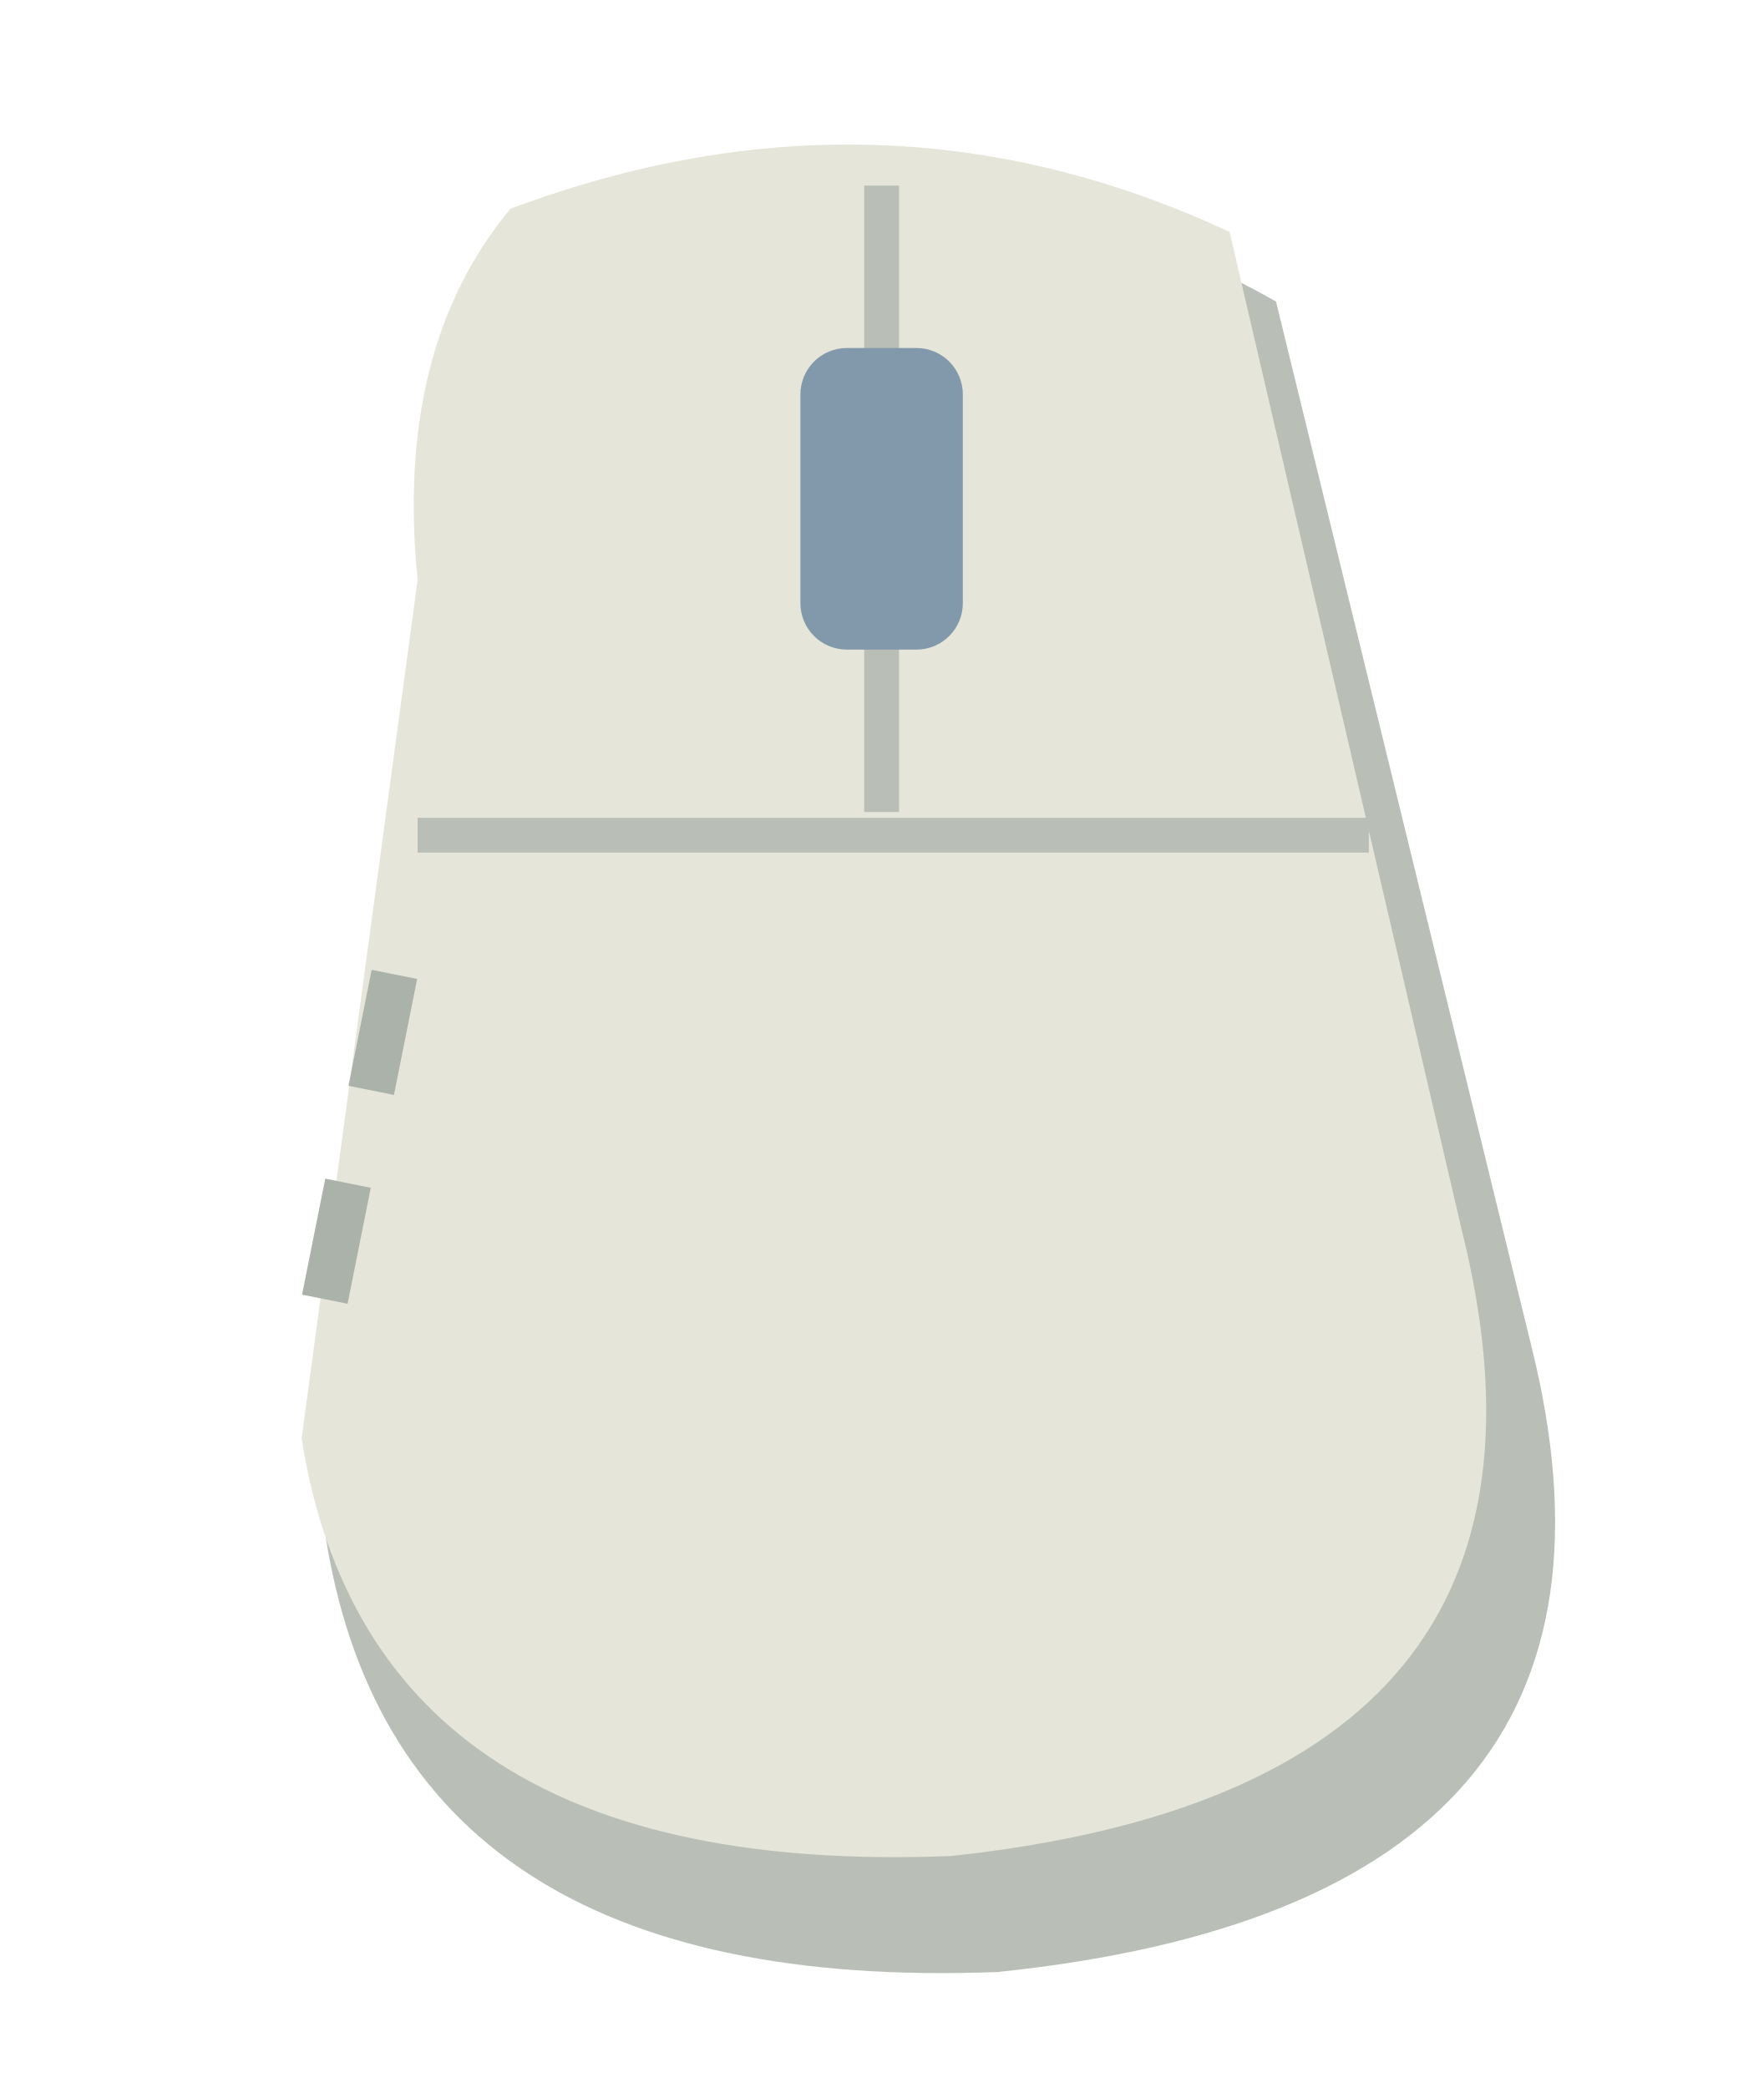
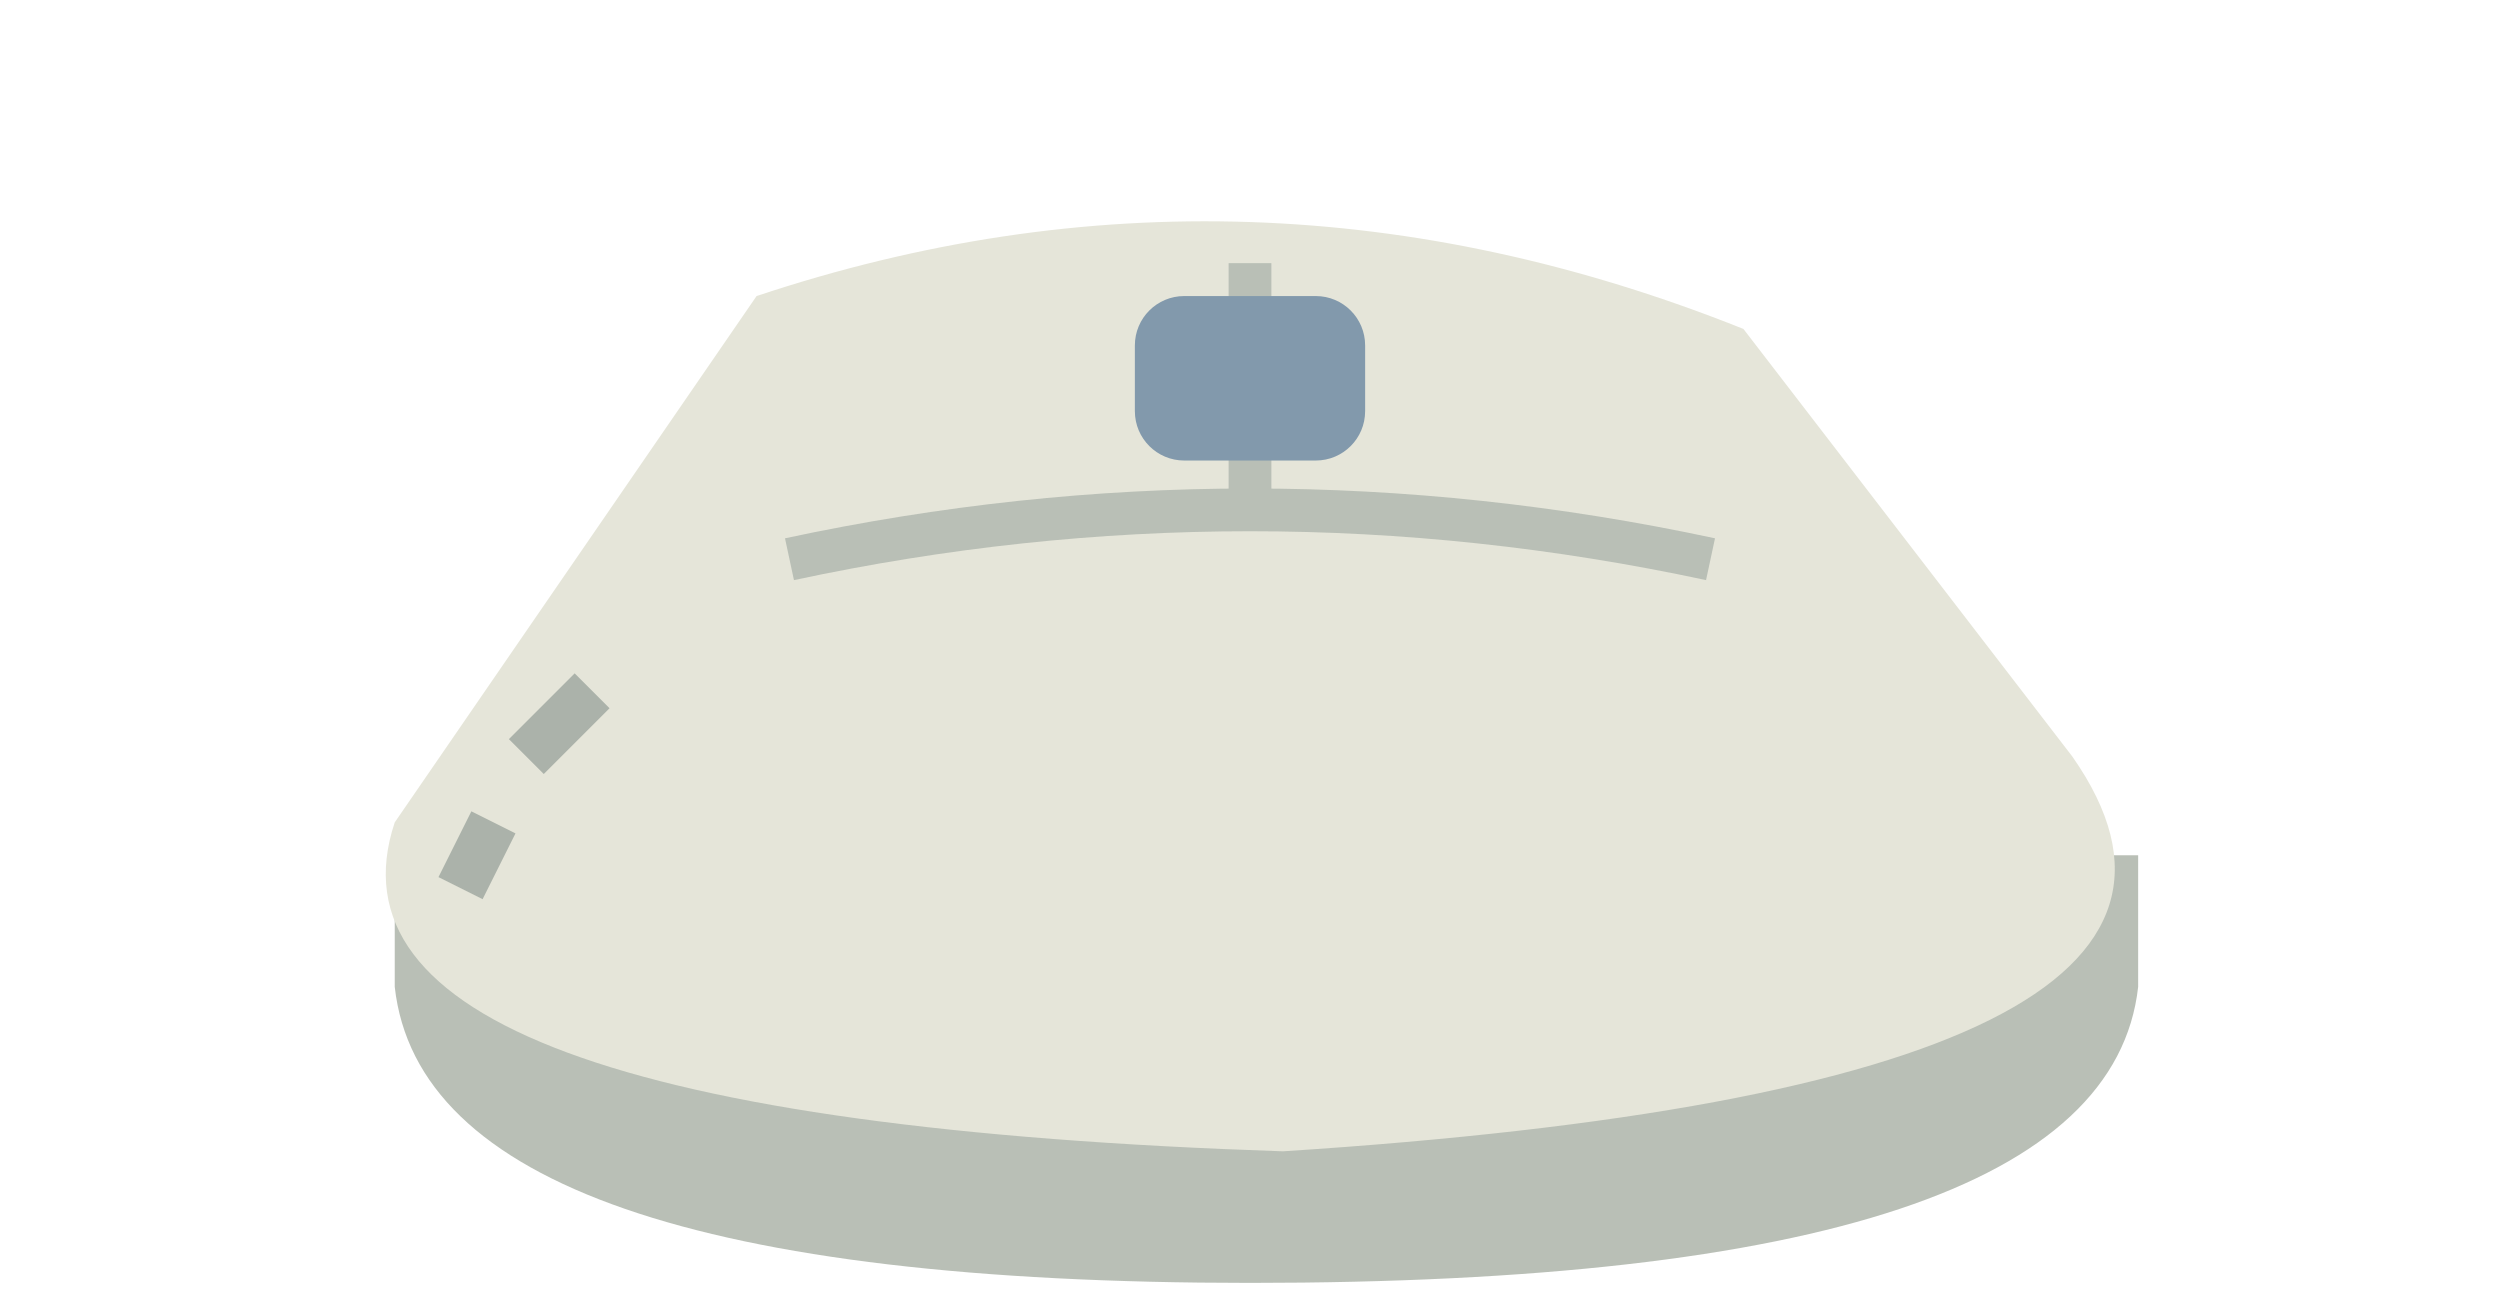
- <svg xmlns="http://www.w3.org/2000/svg" viewBox="0 0 76 90">
-   <path fill="#b9bfb6" d="M24 12q17-7 31 1l11 45q6 24-23 27-26 1-29-19l6-39z" />
-   <path fill="#e5e5d9" d="M22 9q16-6 31 1l10 43q6 24-22 27-25 1-28-18l5-37q-1-10 4-16z" />
-   <path d="M38 8v27M18 36h41" fill="none" stroke="#b9bfb6" stroke-width="1.5" />
-   <rect x="34.5" y="15" width="7" height="13" rx="2" fill="#8299ac" />
-   <path d="m17 42-1 5m-1 4-1 5" fill="none" stroke="#abb2aa" stroke-width="2" />
+ <svg xmlns="http://www.w3.org/2000/svg" viewBox="0 0 76 40">
+   <path fill="#b9bfb6" d="M12 26h53v4q-1 9-27 9-25 0-26-9z" />
+   <path fill="#e5e5d9" d="M23 9q15-5 30 1l10 13q7 10-24 12-30-1-27-10z" />
+   <path d="M38 8v7m-14 2q14-3 28 0" fill="none" stroke="#b9bfb6" stroke-width="1.3" />
+   <rect x="34.5" y="9" width="7" height="5" rx="1.5" fill="#8299ac" />
+   <path d="m18 21-2 2m-1 2-1 2" fill="none" stroke="#abb2aa" stroke-width="1.5" />
</svg>
